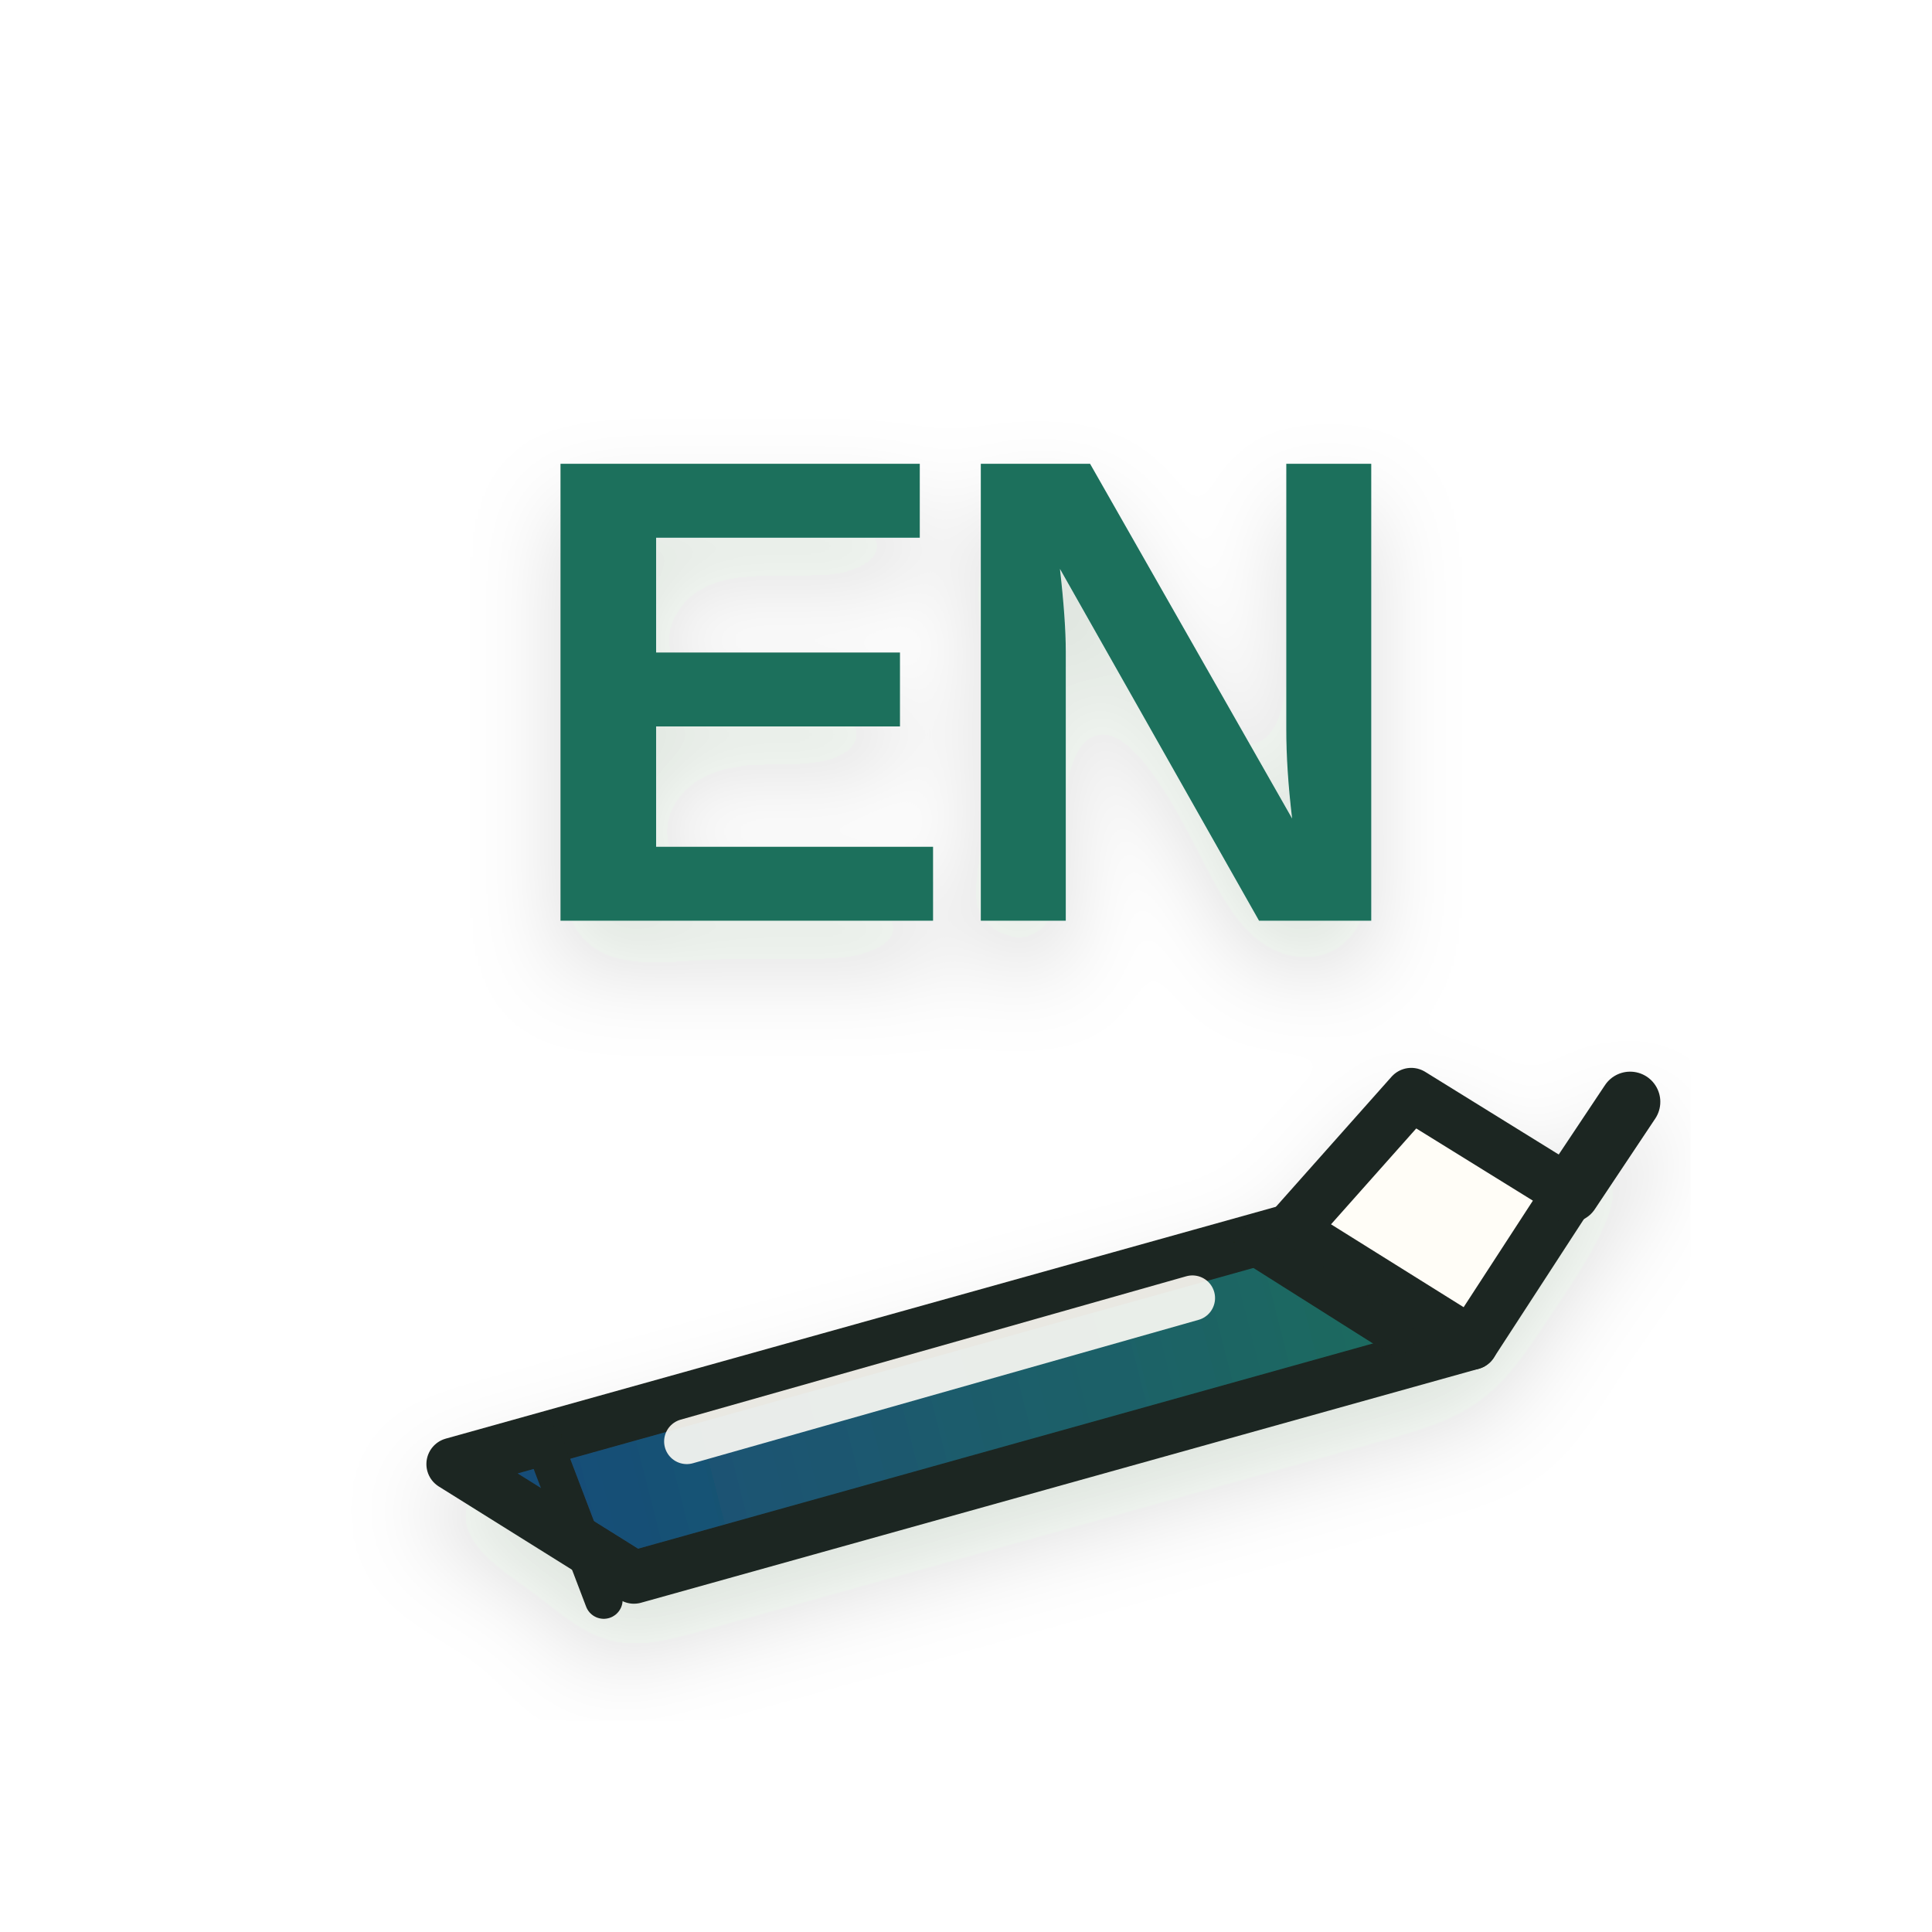
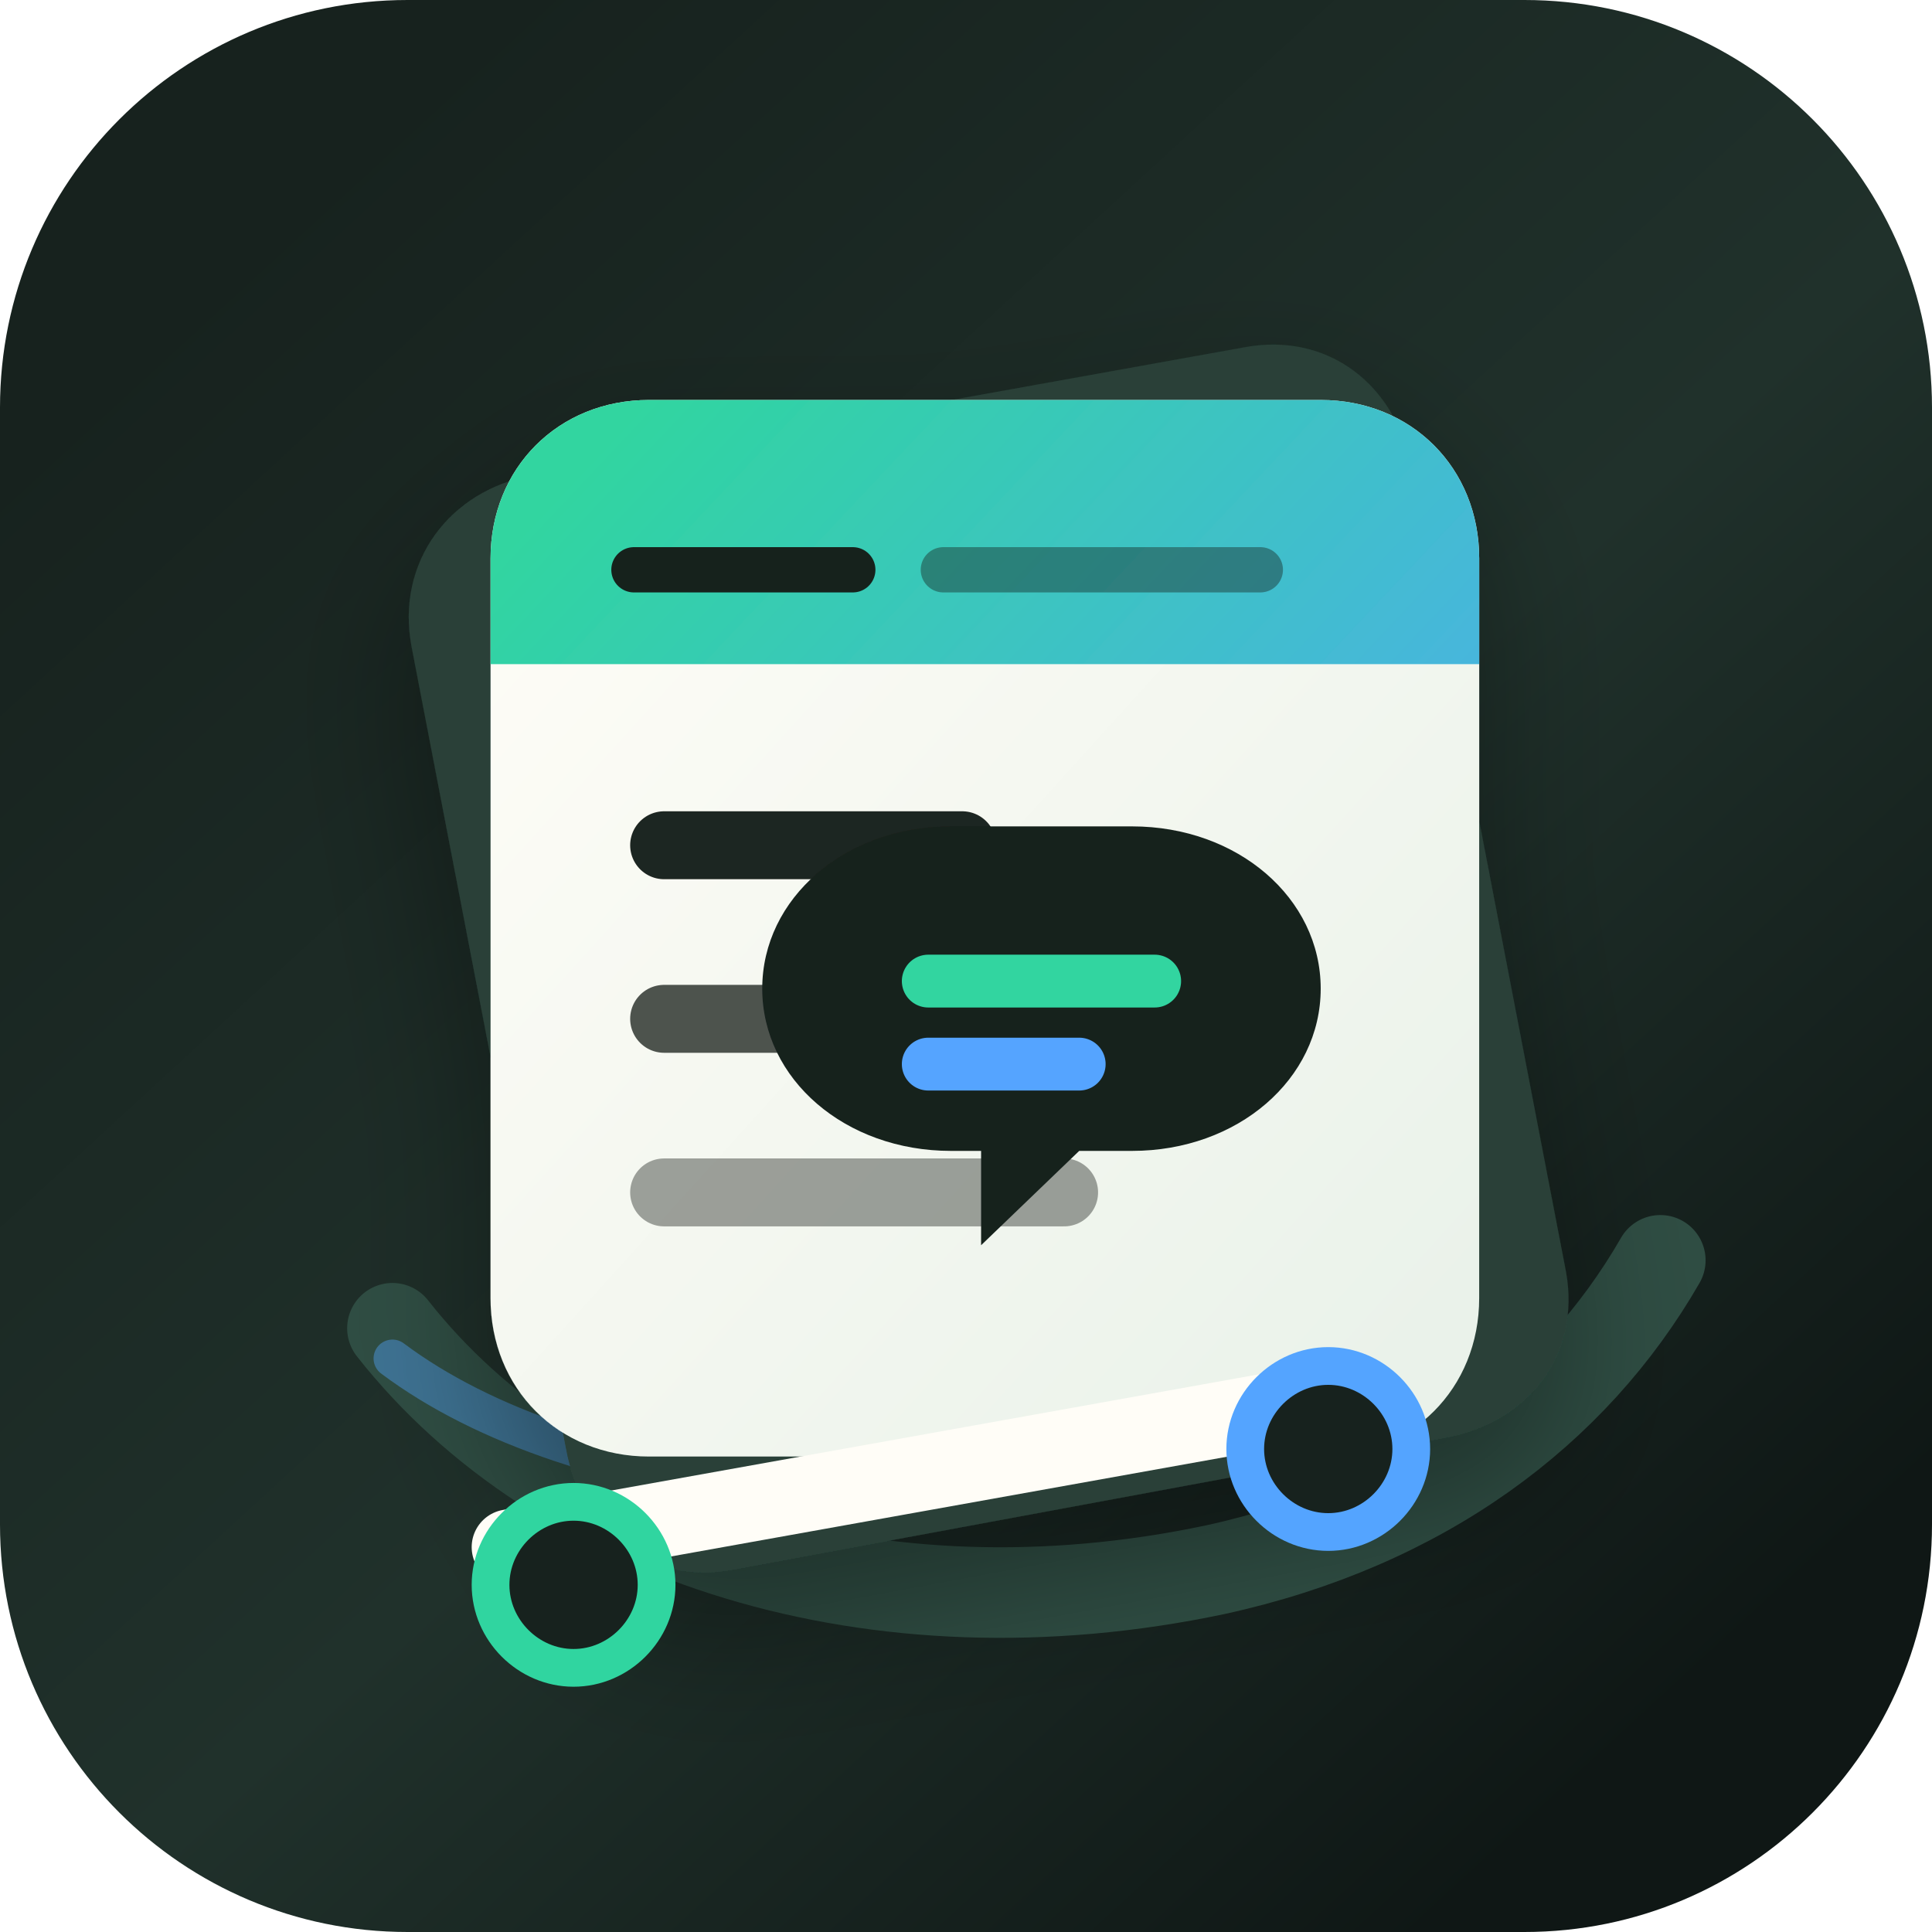
<svg xmlns="http://www.w3.org/2000/svg" viewBox="0 0 512 512" role="img" aria-labelledby="title desc">
  <defs>
-     <linearGradient id="pen" x1="126" x2="400" y1="390" y2="320" gradientUnits="userSpaceOnUse">
-       <stop offset="0" stop-color="#184B7A" />
-       <stop offset="1" stop-color="#1F6F5B" />
+     <linearGradient id="bg" x1="72" x2="440" y1="56" y2="456" gradientUnits="userSpaceOnUse">
+       <stop offset="0" stop-color="#17221E" />
+       <stop offset="0.55" stop-color="#20312B" />
+       <stop offset="1" stop-color="#0F1715" />
    </linearGradient>
-     <filter id="soft-shadow" x="64" y="72" width="384" height="384" color-interpolation-filters="sRGB" filterUnits="userSpaceOnUse">
-       <feDropShadow dx="0" dy="12" flood-color="#1F2520" flood-opacity="0.14" stdDeviation="12" />
+     <linearGradient id="card" x1="132" x2="386" y1="116" y2="346" gradientUnits="userSpaceOnUse">
+       <stop offset="0" stop-color="#FFFDF7" />
+       <stop offset="1" stop-color="#EAF2EA" />
+     </linearGradient>
+     <linearGradient id="accent" x1="146" x2="386" y1="132" y2="358" gradientUnits="userSpaceOnUse">
+       <stop offset="0" stop-color="#30D5A0" />
+       <stop offset="1" stop-color="#54A4FF" />
+     </linearGradient>
+     <filter id="shadow" x="38" y="38" width="436" height="436" color-interpolation-filters="sRGB" filterUnits="userSpaceOnUse">
+       <feDropShadow dx="0" dy="18" flood-color="#06100D" flood-opacity="0.34" stdDeviation="18" />
    </filter>
  </defs>
-   <g filter="url(#soft-shadow)">
-     <text x="256" y="244" fill="#1F6F5B" font-family="Arial, Helvetica, sans-serif" font-size="176" font-weight="900" letter-spacing="-6" text-anchor="middle">EN</text>
-     <g aria-label="pen">
-       <path d="M120 388L342 326L390 356L168 418Z" fill="url(#pen)" stroke="#1F2520" stroke-linejoin="round" stroke-width="14" />
-       <path d="M342 326L390 356L416 316L374 290Z" fill="#FFFDF7" stroke="#1F2520" stroke-linejoin="round" stroke-width="14" />
-       <path d="M416 316L432 292" stroke="#1F2520" stroke-linecap="round" stroke-width="16" />
-       <path d="M182 382L316 344" stroke="#FFFDF7" stroke-linecap="round" stroke-opacity="0.9" stroke-width="12" />
-       <path d="M332 330L370 354" stroke="#1F2520" stroke-linecap="round" stroke-width="10" />
-       <path d="M144 382L160 424" stroke="#1F2520" stroke-linecap="round" stroke-width="10" />
-     </g>
+   <rect width="512" height="512" rx="108" fill="url(#bg)" />
+   <path d="M104 352C148 408 232 435 322 416C377 404 417 374 440 334" fill="none" stroke="#2F4D43" stroke-linecap="round" stroke-width="24" />
+   <path d="M104 360C152 396 250 410 348 376" fill="none" stroke="#54A4FF" stroke-linecap="round" stroke-opacity="0.42" stroke-width="10" />
+   <g filter="url(#shadow)">
+     <path d="M141 126L330 92C352 88 370 102 374 124L415 337C419 359 405 377 383 381L194 416C172 420 154 406 150 384L109 171C105 149 119 130 141 126Z" fill="#294038" />
+     <path d="M172 106H350C374 106 392 124 392 148V344C392 368 374 386 350 386H172C148 386 130 368 130 344V148C130 124 148 106 172 106Z" fill="url(#card)" />
+     <path d="M172 106H350C374 106 392 124 392 148V176H130V148C130 124 148 106 172 106Z" fill="url(#accent)" />
+     <path d="M168 151H226" stroke="#17221E" stroke-linecap="round" stroke-width="12" />
+     <path d="M250 151H334" stroke="#17221E" stroke-linecap="round" stroke-opacity="0.42" stroke-width="12" />
+     <path d="M176 224H255" stroke="#1F2520" stroke-linecap="round" stroke-width="18" />
+     <path d="M176 270H330" stroke="#1F2520" stroke-linecap="round" stroke-opacity="0.78" stroke-width="18" />
+     <path d="M176 316H282" stroke="#1F2520" stroke-linecap="round" stroke-opacity="0.42" stroke-width="18" />
+     <path d="M300 219C328 219 350 238 350 262C350 286 328 305 300 305H286L260 330V305H252C224 305 202 286 202 262C202 238 224 219 252 219H300Z" fill="#17221E" />
+     <path d="M246 260H306" stroke="#30D5A0" stroke-linecap="round" stroke-width="14" />
+     <path d="M246 282H286" stroke="#54A4FF" stroke-linecap="round" stroke-width="14" />
  </g>
+   <path d="M135 410L358 370" stroke="#FFFDF7" stroke-linecap="round" stroke-width="20" />
+   <path d="M174 420C174 432 164 442 152 442C140 442 130 432 130 420C130 408 140 398 152 398C164 398 174 408 174 420Z" fill="#17221E" stroke="#30D5A0" stroke-width="10" />
+   <path d="M374 384C374 396 364 406 352 406C340 406 330 396 330 384C330 372 340 362 352 362C364 362 374 372 374 384Z" fill="#17221E" stroke="#54A4FF" stroke-width="10" />
</svg>
